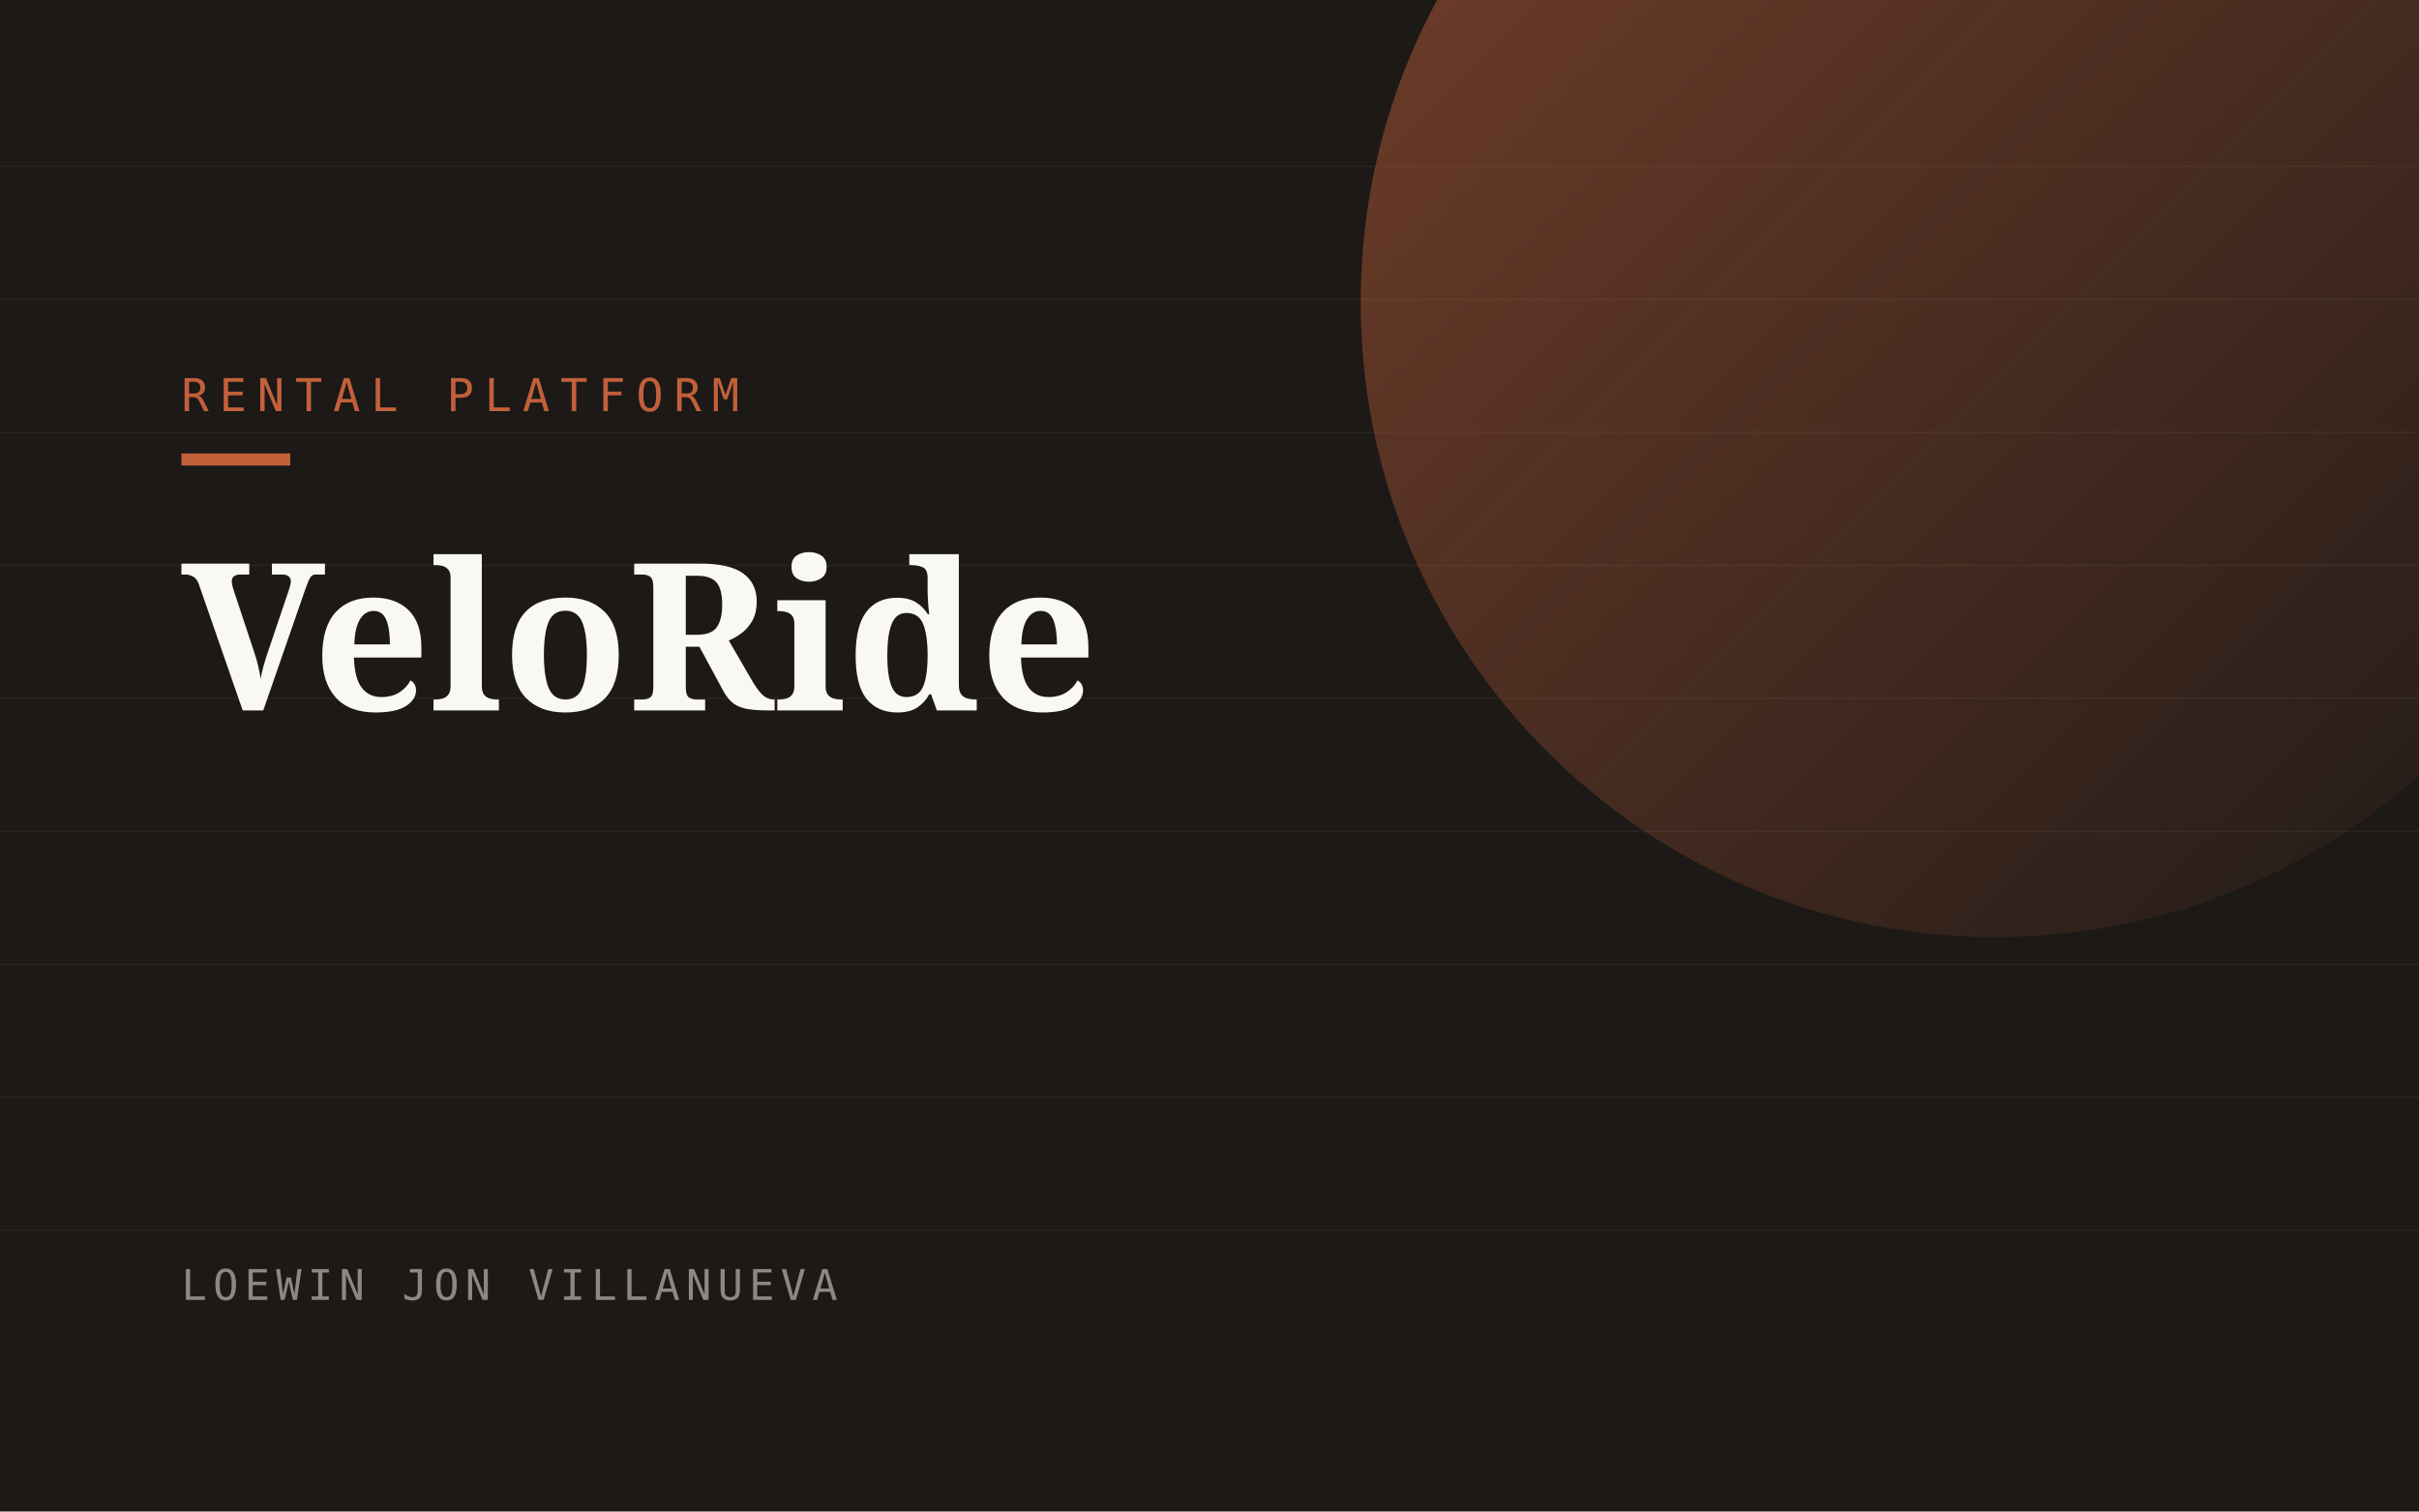
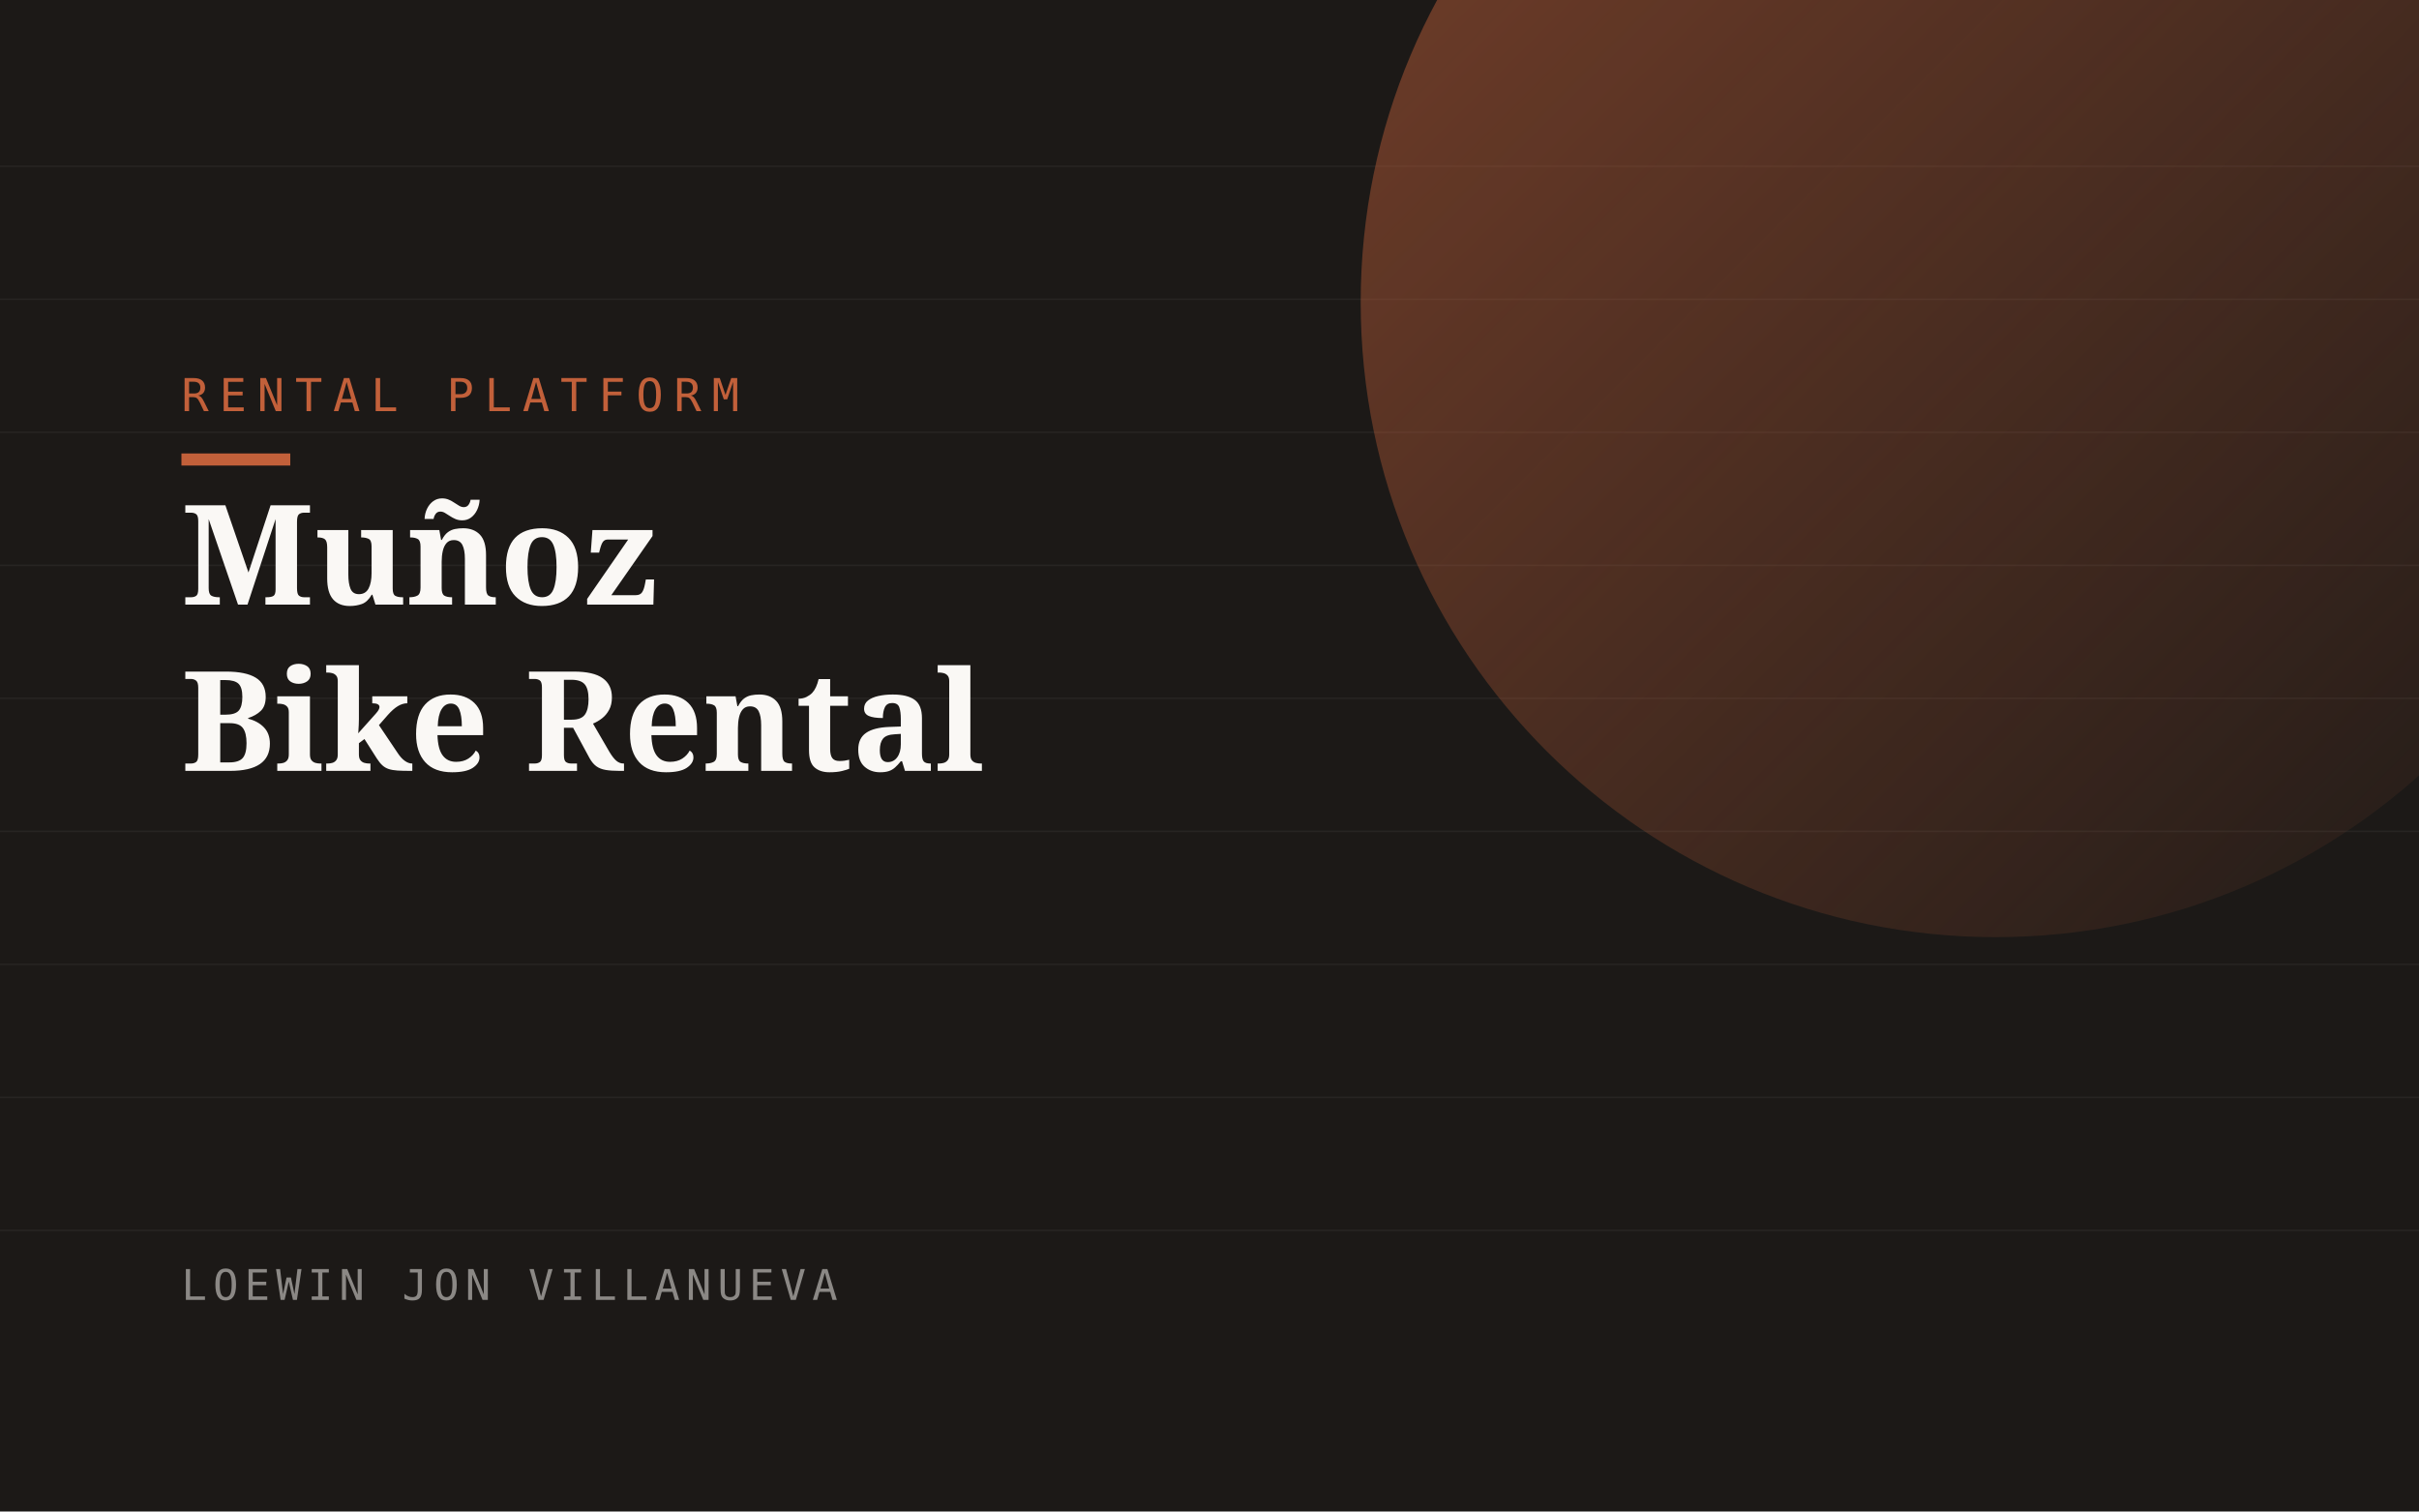
<svg xmlns="http://www.w3.org/2000/svg" width="1600" height="1000" viewBox="0 0 1600 1000" role="img">
  <defs>
    <linearGradient id="glow" x1="0" y1="0" x2="1" y2="1">
      <stop offset="0%" stop-color="#c2603a" stop-opacity="0.55" />
      <stop offset="100%" stop-color="#c2603a" stop-opacity="0" />
    </linearGradient>
  </defs>
  <rect width="1600" height="1000" fill="#1c1917" />
  <line x1="0" y1="110" x2="1600" y2="110" stroke="#faf8f5" stroke-opacity="0.05" />
  <line x1="0" y1="198" x2="1600" y2="198" stroke="#faf8f5" stroke-opacity="0.05" />
  <line x1="0" y1="286" x2="1600" y2="286" stroke="#faf8f5" stroke-opacity="0.05" />
  <line x1="0" y1="374" x2="1600" y2="374" stroke="#faf8f5" stroke-opacity="0.05" />
  <line x1="0" y1="462" x2="1600" y2="462" stroke="#faf8f5" stroke-opacity="0.05" />
  <line x1="0" y1="550" x2="1600" y2="550" stroke="#faf8f5" stroke-opacity="0.05" />
  <line x1="0" y1="638" x2="1600" y2="638" stroke="#faf8f5" stroke-opacity="0.05" />
  <line x1="0" y1="726" x2="1600" y2="726" stroke="#faf8f5" stroke-opacity="0.05" />
  <line x1="0" y1="814" x2="1600" y2="814" stroke="#faf8f5" stroke-opacity="0.05" />
  <circle cx="1320" cy="200" r="420" fill="url(#glow)" />
  <rect x="120" y="300" width="72" height="8" fill="#c2603a" />
  <text x="120" y="272" fill="#c2603a" font-family="ui-monospace, monospace" font-size="30" letter-spacing="7">RENTAL PLATFORM</text>
-   <text x="120" y="470" fill="#faf8f5" font-family="Georgia, serif" font-size="136" font-weight="600">VeloRide</text>
+   <text x="120" y="400" fill="#faf8f5" font-family="Georgia, serif" font-size="92" font-weight="600">Muñoz</text>
+   <text x="120" y="510" fill="#faf8f5" font-family="Georgia, serif" font-size="92" font-weight="600">Bike Rental</text>
  <text x="120" y="860" fill="#faf8f5" fill-opacity="0.5" font-family="ui-monospace, monospace" font-size="28" letter-spacing="4">LOEWIN JON VILLANUEVA</text>
</svg>
